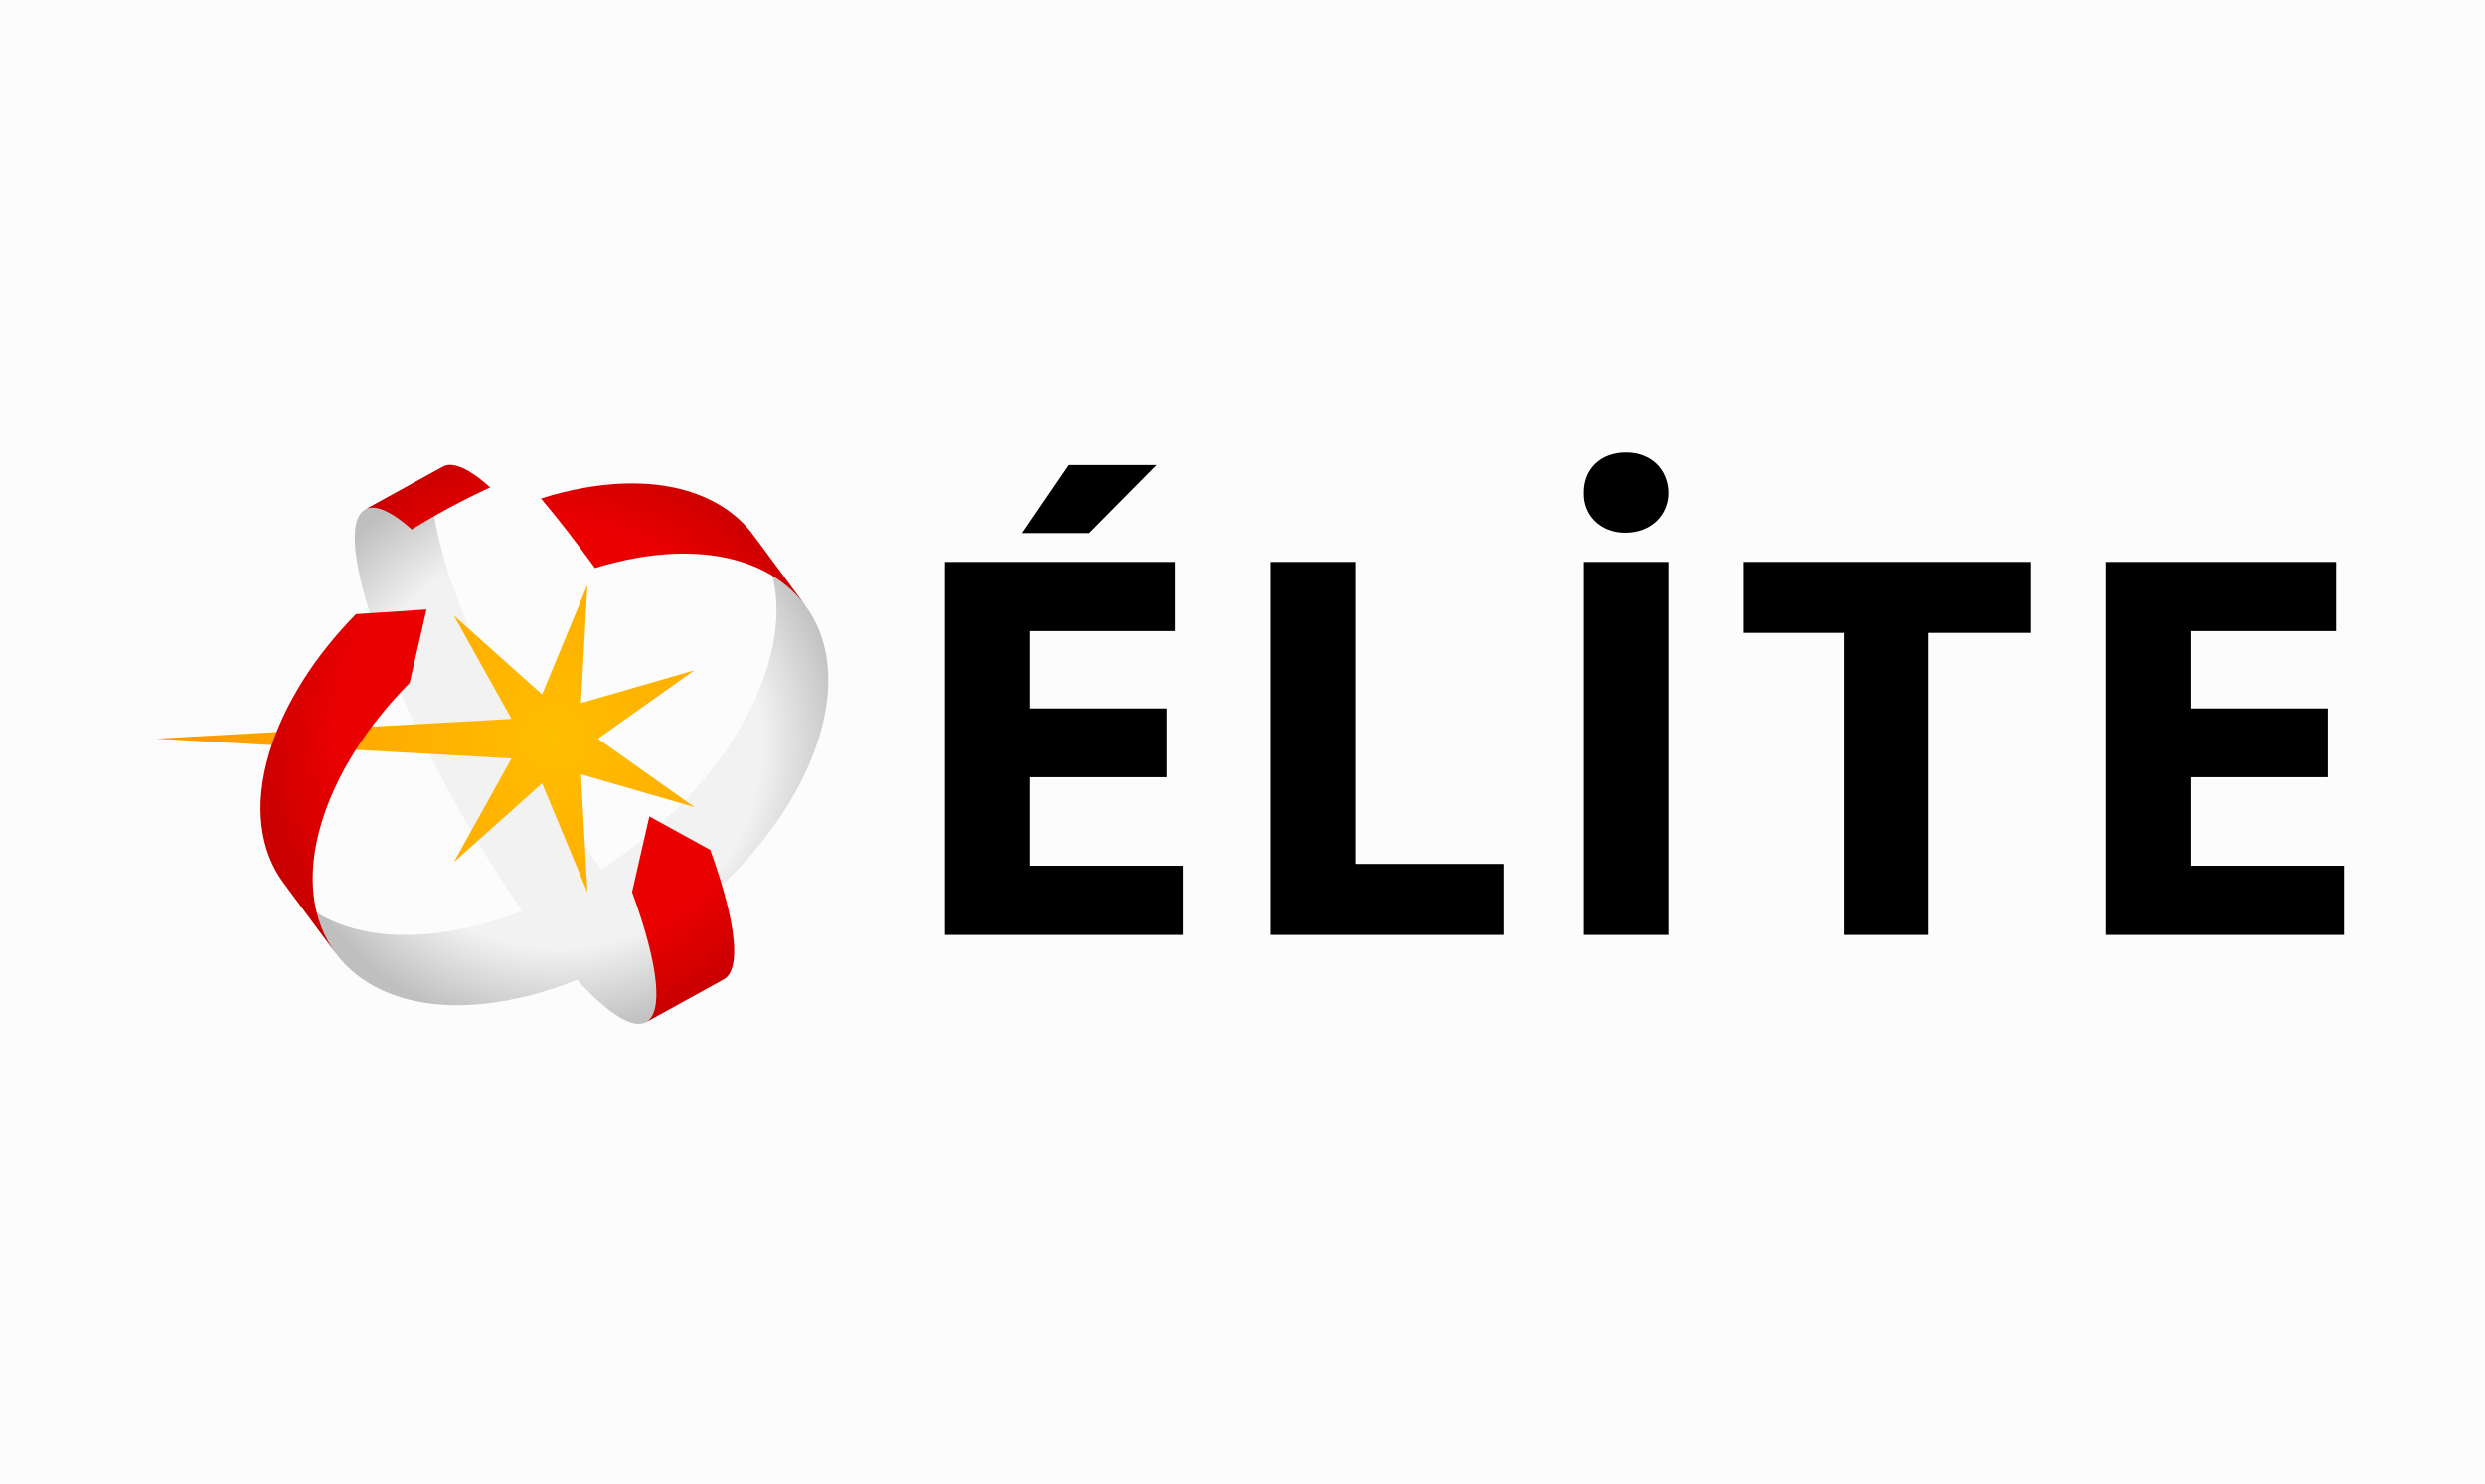
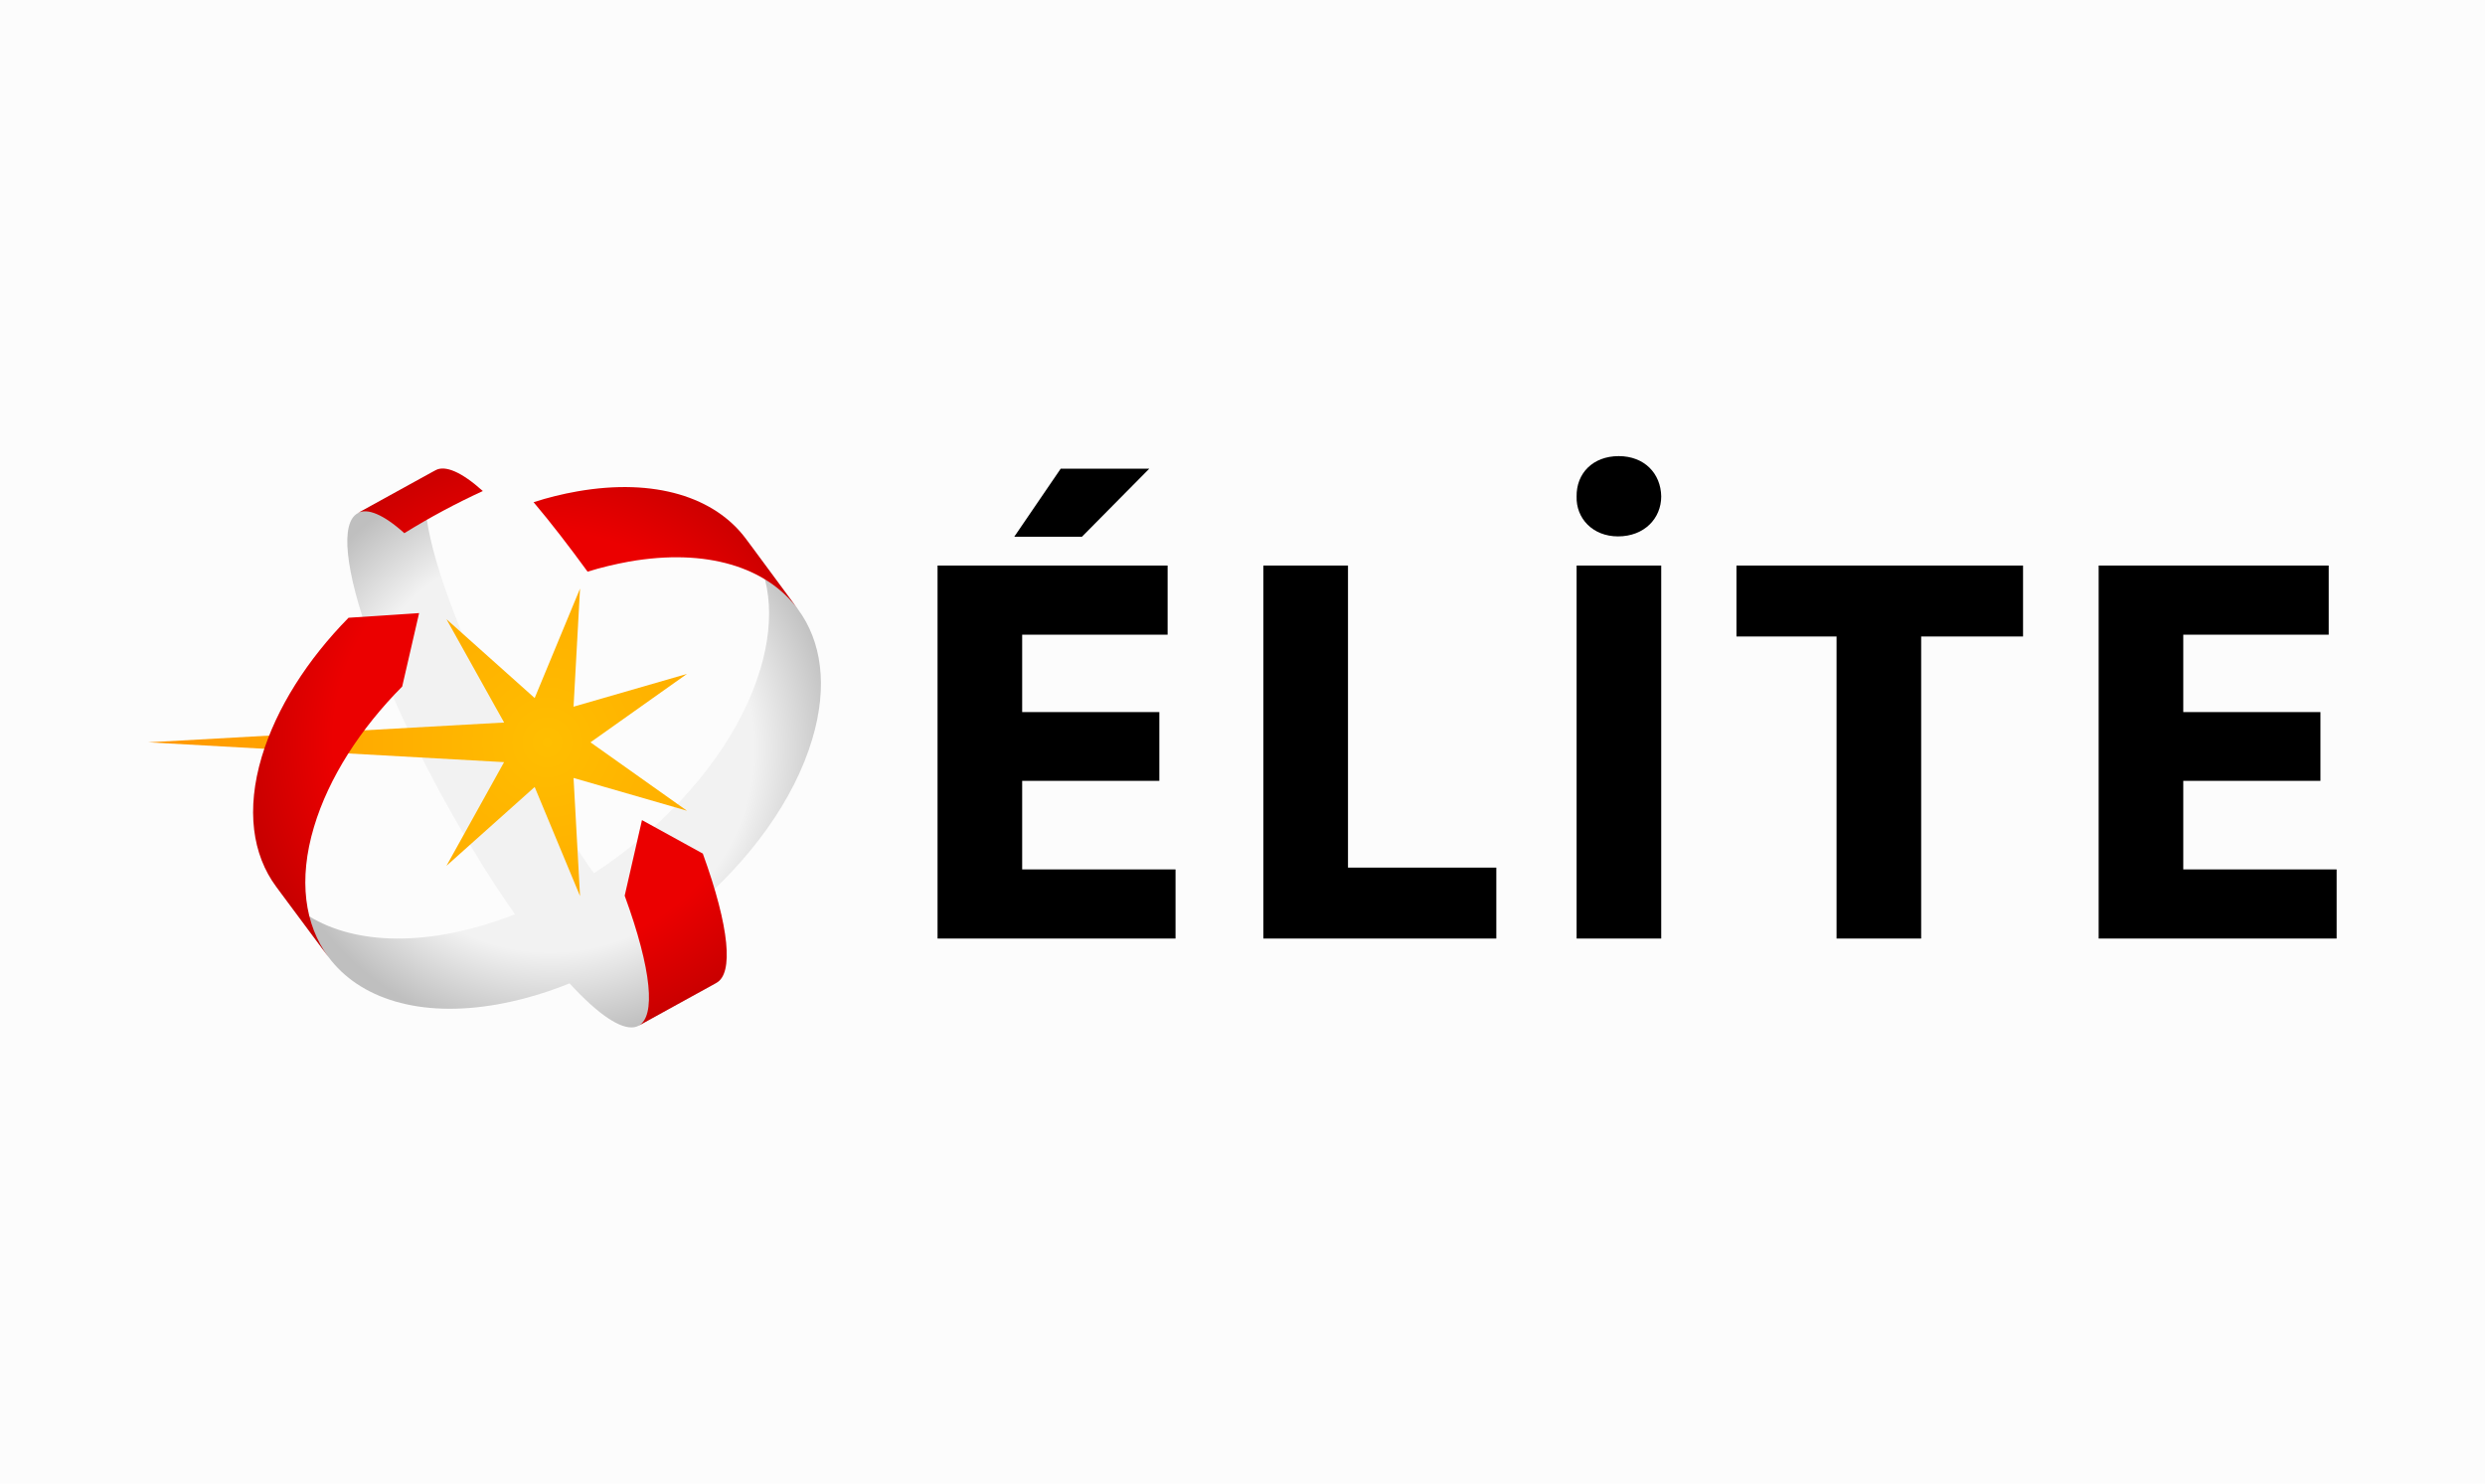
<svg xmlns="http://www.w3.org/2000/svg" xmlns:xlink="http://www.w3.org/1999/xlink" fill="none" viewBox="0 0 335 200">
  <linearGradient id="a">
    <stop offset=".7" stop-color="#f2f2f2" />
    <stop offset="1" stop-color="#bfbfbf" />
  </linearGradient>
-   <radialGradient id="b" cx="0" cy="0" gradientTransform="matrix(39.1703 0 0 39.17 75.1914 100.456)" gradientUnits="userSpaceOnUse" r="1" xlink:href="#a" />
-   <radialGradient id="c" cx="0" cy="0" gradientTransform="matrix(39.2094 0 0 39.209 75.1913 100.405)" gradientUnits="userSpaceOnUse" r="1" xlink:href="#a" />
+   <radialGradient id="b" cx="0" cy="0" gradientTransform="matrix(39.1703 0 0 39.17 74.1914 100.946)" gradientUnits="userSpaceOnUse" r="1" xlink:href="#a" />
+   <radialGradient id="c" cx="0" cy="0" gradientTransform="matrix(39.2094 0 0 39.209 74.1913 100.895)" gradientUnits="userSpaceOnUse" r="1" xlink:href="#a" />
  <linearGradient id="d">
    <stop offset=".7" stop-color="#eb0000" />
    <stop offset="1" stop-color="#c80000" />
  </linearGradient>
-   <radialGradient id="e" cx="0" cy="0" gradientTransform="matrix(40.4863 0 0 40.486 74.252 99.3686)" gradientUnits="userSpaceOnUse" r="1" xlink:href="#d" />
-   <radialGradient id="f" cx="0" cy="0" gradientTransform="matrix(40.4864 0 0 40.4861 74.2516 99.3686)" gradientUnits="userSpaceOnUse" r="1" xlink:href="#d" />
-   <radialGradient id="g" cx="0" cy="0" gradientTransform="matrix(40.4861 0 0 40.4858 74.2521 99.3682)" gradientUnits="userSpaceOnUse" r="1" xlink:href="#d" />
-   <radialGradient id="h" cx="0" cy="0" gradientTransform="matrix(53.7416 0 0 53.7412 74.7416 99.5951)" gradientUnits="userSpaceOnUse" r="1">
+   <radialGradient id="e" cx="0" cy="0" gradientTransform="matrix(40.4863 0 0 40.486 73.2517 99.8589)" gradientUnits="userSpaceOnUse" r="1" xlink:href="#d" />
+   <radialGradient id="f" cx="0" cy="0" gradientTransform="matrix(40.4864 0 0 40.4861 73.2519 99.8589)" gradientUnits="userSpaceOnUse" r="1" xlink:href="#d" />
+   <radialGradient id="g" cx="0" cy="0" gradientTransform="matrix(40.4861 0 0 40.4858 73.2521 99.8585)" gradientUnits="userSpaceOnUse" r="1" xlink:href="#d" />
+   <radialGradient id="h" cx="0" cy="0" gradientTransform="matrix(53.7416 0 0 53.7412 73.7416 100.085)" gradientUnits="userSpaceOnUse" r="1">
    <stop offset="0" stop-color="#ffbe00" />
    <stop offset="1" stop-color="#ff9600" />
  </radialGradient>
-   <radialGradient id="i" cx="0" cy="0" gradientTransform="matrix(40.486 0 0 40.4857 74.2516 99.3684)" gradientUnits="userSpaceOnUse" r="1" xlink:href="#d" />
+   <radialGradient id="i" cx="0" cy="0" gradientTransform="matrix(40.486 0 0 40.4857 73.2516 99.8587)" gradientUnits="userSpaceOnUse" r="1" xlink:href="#d" />
  <path d="m0 0h335v200h-335z" fill="#fcfcfc" />
  <g fill="#000">
-     <path d="m224.947 66.436c0 2.961-2.281 5.387-5.824 5.387-3.398 0-5.679-2.427-5.582-5.387-.048-3.106 2.184-5.436 5.679-5.436 3.446 0 5.678 2.33 5.727 5.436z" />
-     <path d="m155.929 62.698-9.076 9.173h-9.125l6.261-9.173z" />
-     <path d="m157.288 104.778h-18.492v11.94h20.676v9.318h-32.082v-50.282h31.015v9.319h-19.609v10.435h18.492z" />
-     <path d="m171.315 75.754h11.406v40.721h19.997v9.561h-31.403z" />
-     <path d="m224.947 75.754v50.282h-11.406v-50.282z" />
-     <path d="m248.584 85.315h-13.493v-9.562h38.634v9.562h-13.735v40.721h-11.406z" />
-     <path d="m313.816 104.778h-18.492v11.94h20.676v9.318h-32.082v-50.282h31.014v9.319h-19.608v10.435h18.492z" />
+     <path d="m223.947 66.926c0 2.961-2.281 5.387-5.824 5.387-3.398 0-5.679-2.427-5.582-5.387-.048-3.106 2.184-5.436 5.679-5.436 3.446 0 5.678 2.33 5.727 5.436z" />
+     <path d="m154.929 63.188-9.076 9.173h-9.124l6.261-9.173z" />
+     <path d="m156.289 105.268h-18.492v11.94h20.676v9.319h-32.082v-50.283h31.014v9.319h-19.608v10.435h18.492z" />
+     <path d="m170.315 76.244h11.406v40.721h19.997v9.562h-31.403z" />
+     <path d="m223.947 76.244v50.283h-11.406v-50.283z" />
+     <path d="m247.584 85.806h-13.493v-9.562h38.634v9.562h-13.735v40.721h-11.406z" />
+     <path d="m312.816 105.268h-18.492v11.94h20.676v9.319h-32.082v-50.283h31.014v9.319h-19.608v10.435h18.492z" />
  </g>
-   <path d="m87.106 137.783c-1.505.825-4.174-.486-7.911-4.223-9.416-9.416-21.987-30.577-28.102-47.322-3.689-10.095-4.174-16.259-1.893-17.521 3.495-1.941 6.989-3.834 10.484-5.776-2.281 1.262-1.796 7.426 1.893 17.521 6.115 16.745 18.686 37.954 28.102 47.322 3.737 3.737 6.407 5.047 7.911 4.222-3.495 1.893-6.989 3.834-10.484 5.776z" fill="url(#b)" />
-   <path d="m108.558 81.627c3.204 4.32 4.077 10.386 1.942 17.521-4.902 16.502-23.928 32.518-42.469 35.77-10.484 1.845-18.589-.776-22.763-6.406l-6.989-9.465c4.174 5.63 12.28 8.251 22.763 6.407 18.541-3.252 37.567-19.269 42.469-35.771 2.135-7.135 1.262-13.202-1.942-17.521 2.33 3.155 4.66 6.31 6.989 9.464z" fill="url(#c)" />
-   <path d="m108.559 81.628c-2.33-3.155-4.66-6.31-6.99-9.464-4.174-5.63-12.279-8.251-22.763-6.407-1.942.34-3.931.825-5.873 1.456 2.378 2.815 4.805 5.97 7.28 9.367 1.844-.582 3.737-1.019 5.582-1.359 10.484-1.844 18.589.777 22.764 6.407z" fill="url(#e)" />
-   <path d="m85.213 120.262c3.689 10.095 4.174 16.259 1.893 17.521 3.495-1.941 6.989-3.834 10.484-5.776 2.281-1.262 1.796-7.377-1.844-17.424l-8.203-4.514z" fill="url(#f)" />
-   <path d="m59.732 62.893c-3.495 1.942-6.989 3.834-10.484 5.776 1.262-.679 3.397.146 6.261 2.718 3.446-2.135 6.989-4.028 10.581-5.679-2.912-2.621-5.096-3.495-6.358-2.815z" fill="url(#g)" />
-   <path d="m93.609 108.807-15.289-4.417.874 15.919-6.115-14.706-11.891 10.63 7.766-13.979-47.953-2.669 47.953-2.669-7.766-13.93 11.891 10.629 6.115-14.755-.874 15.919 15.289-4.417-13.008 9.222z" fill="url(#h)" />
-   <path d="m47.986 82.792c-5.533 5.63-9.707 12.134-11.697 18.735-2.135 7.134-1.262 13.201 1.942 17.521l7.038 9.464c-3.203-4.319-4.077-10.386-1.941-17.521 1.99-6.649 6.261-13.25 11.891-18.929l2.281-9.901z" fill="url(#i)" />
+   <path d="m86.106 138.273c-1.505.825-4.174-.485-7.911-4.223-9.416-9.415-21.987-30.577-28.102-47.321-3.689-10.095-4.174-16.259-1.893-17.521 3.495-1.941 6.989-3.834 10.484-5.776-2.281 1.262-1.796 7.426 1.893 17.521 6.115 16.745 18.686 37.954 28.102 47.322 3.737 3.737 6.407 5.047 7.911 4.222-3.495 1.893-6.989 3.835-10.484 5.776z" fill="url(#b)" />
+   <path d="m107.558 82.118c3.204 4.32 4.077 10.387 1.942 17.521-4.902 16.502-23.928 32.519-42.469 35.77-10.484 1.845-18.589-.776-22.763-6.406l-6.989-9.465c4.174 5.63 12.28 8.251 22.763 6.407 18.541-3.252 37.567-19.268 42.469-35.77 2.135-7.135 1.262-13.202-1.942-17.521 2.33 3.155 4.66 6.31 6.989 9.464z" fill="url(#c)" />
+   <path d="m107.558 82.118c-2.329-3.155-4.659-6.31-6.989-9.464-4.174-5.63-12.279-8.251-22.763-6.407-1.941.34-3.931.825-5.873 1.456 2.378 2.815 4.805 5.97 7.28 9.367 1.844-.582 3.737-1.019 5.582-1.359 10.484-1.844 18.589.776 22.763 6.407z" fill="url(#e)" />
+   <path d="m84.213 120.752c3.689 10.095 4.174 16.259 1.893 17.521 3.494-1.941 6.989-3.834 10.484-5.775 2.281-1.262 1.796-7.378-1.844-17.425l-8.203-4.513z" fill="url(#f)" />
+   <path d="m58.732 63.383c-3.495 1.941-6.989 3.834-10.484 5.776 1.262-.679 3.397.146 6.261 2.718 3.446-2.136 6.989-4.029 10.581-5.679-2.912-2.621-5.096-3.494-6.358-2.815z" fill="url(#g)" />
+   <path d="m92.609 109.297-15.289-4.417.874 15.92-6.115-14.706-11.891 10.629 7.766-13.978-47.953-2.67 47.953-2.669-7.766-13.93 11.891 10.629 6.115-14.755-.874 15.92 15.289-4.417-13.008 9.222z" fill="url(#h)" />
+   <path d="m46.986 83.282c-5.533 5.63-9.707 12.134-11.697 18.735-2.135 7.135-1.262 13.202 1.942 17.521l7.038 9.465c-3.203-4.32-4.077-10.387-1.941-17.522 1.99-6.649 6.261-13.25 11.891-18.928l2.281-9.901z" fill="url(#i)" />
</svg>
